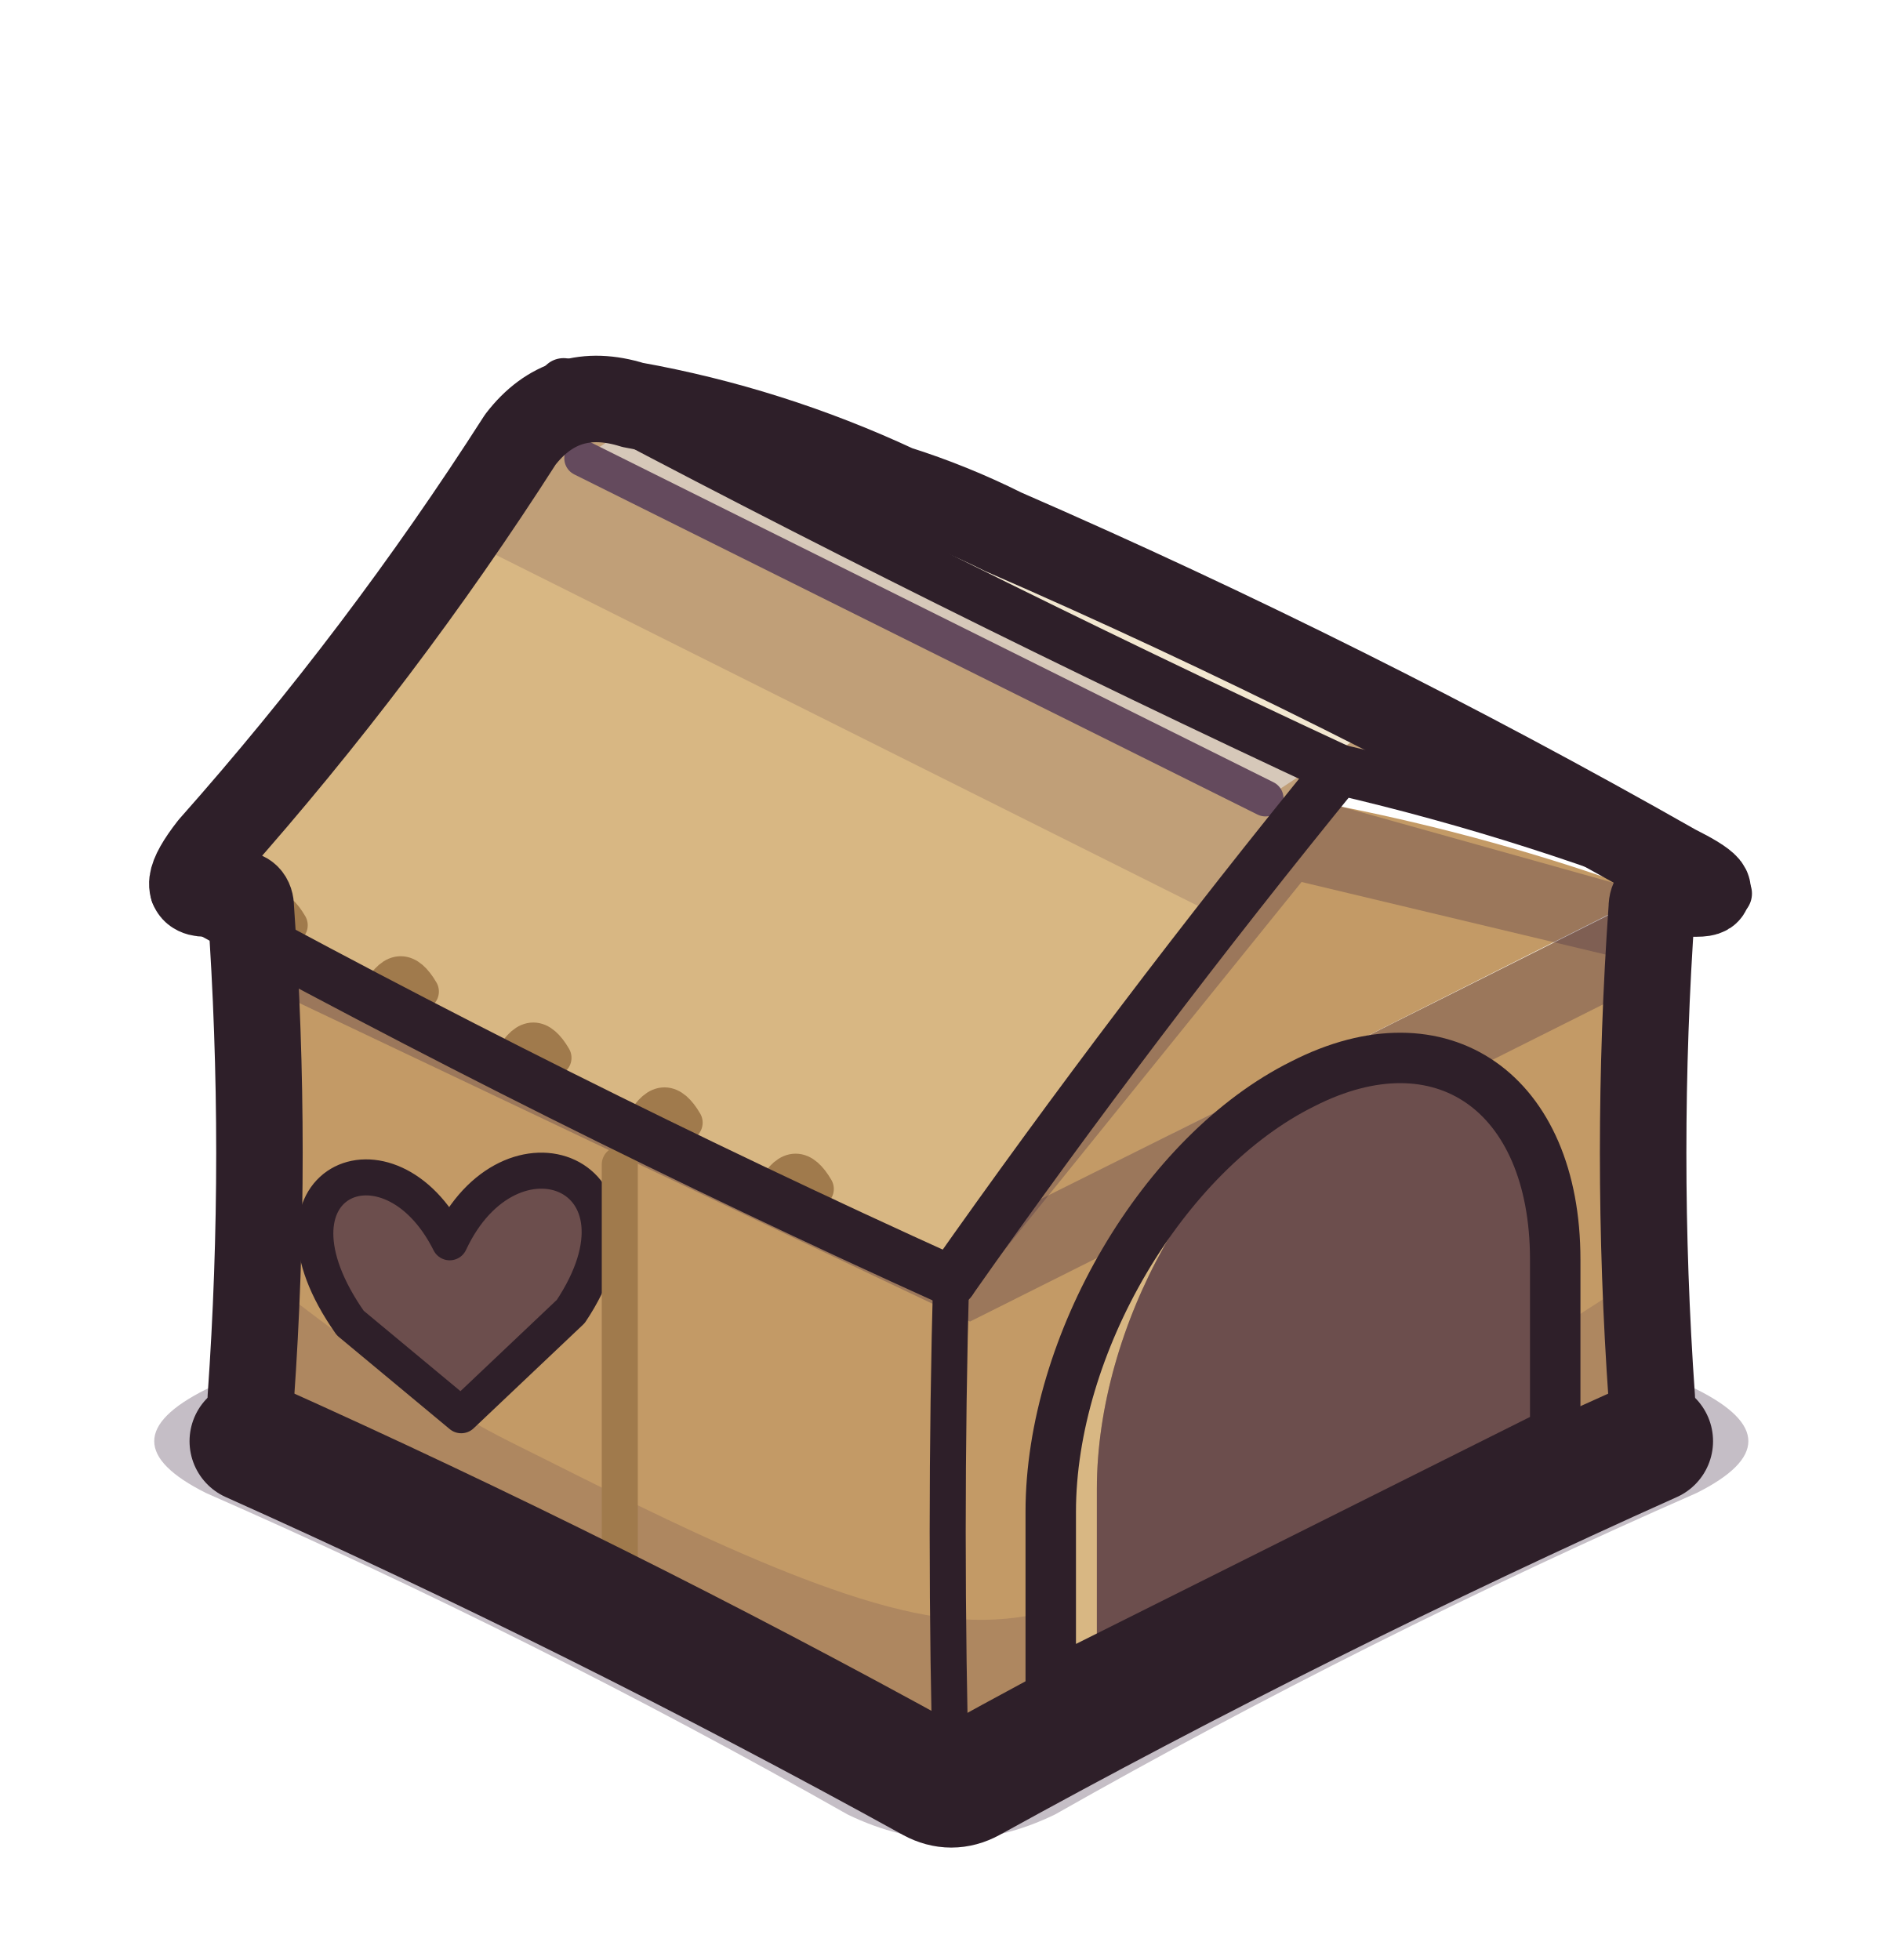
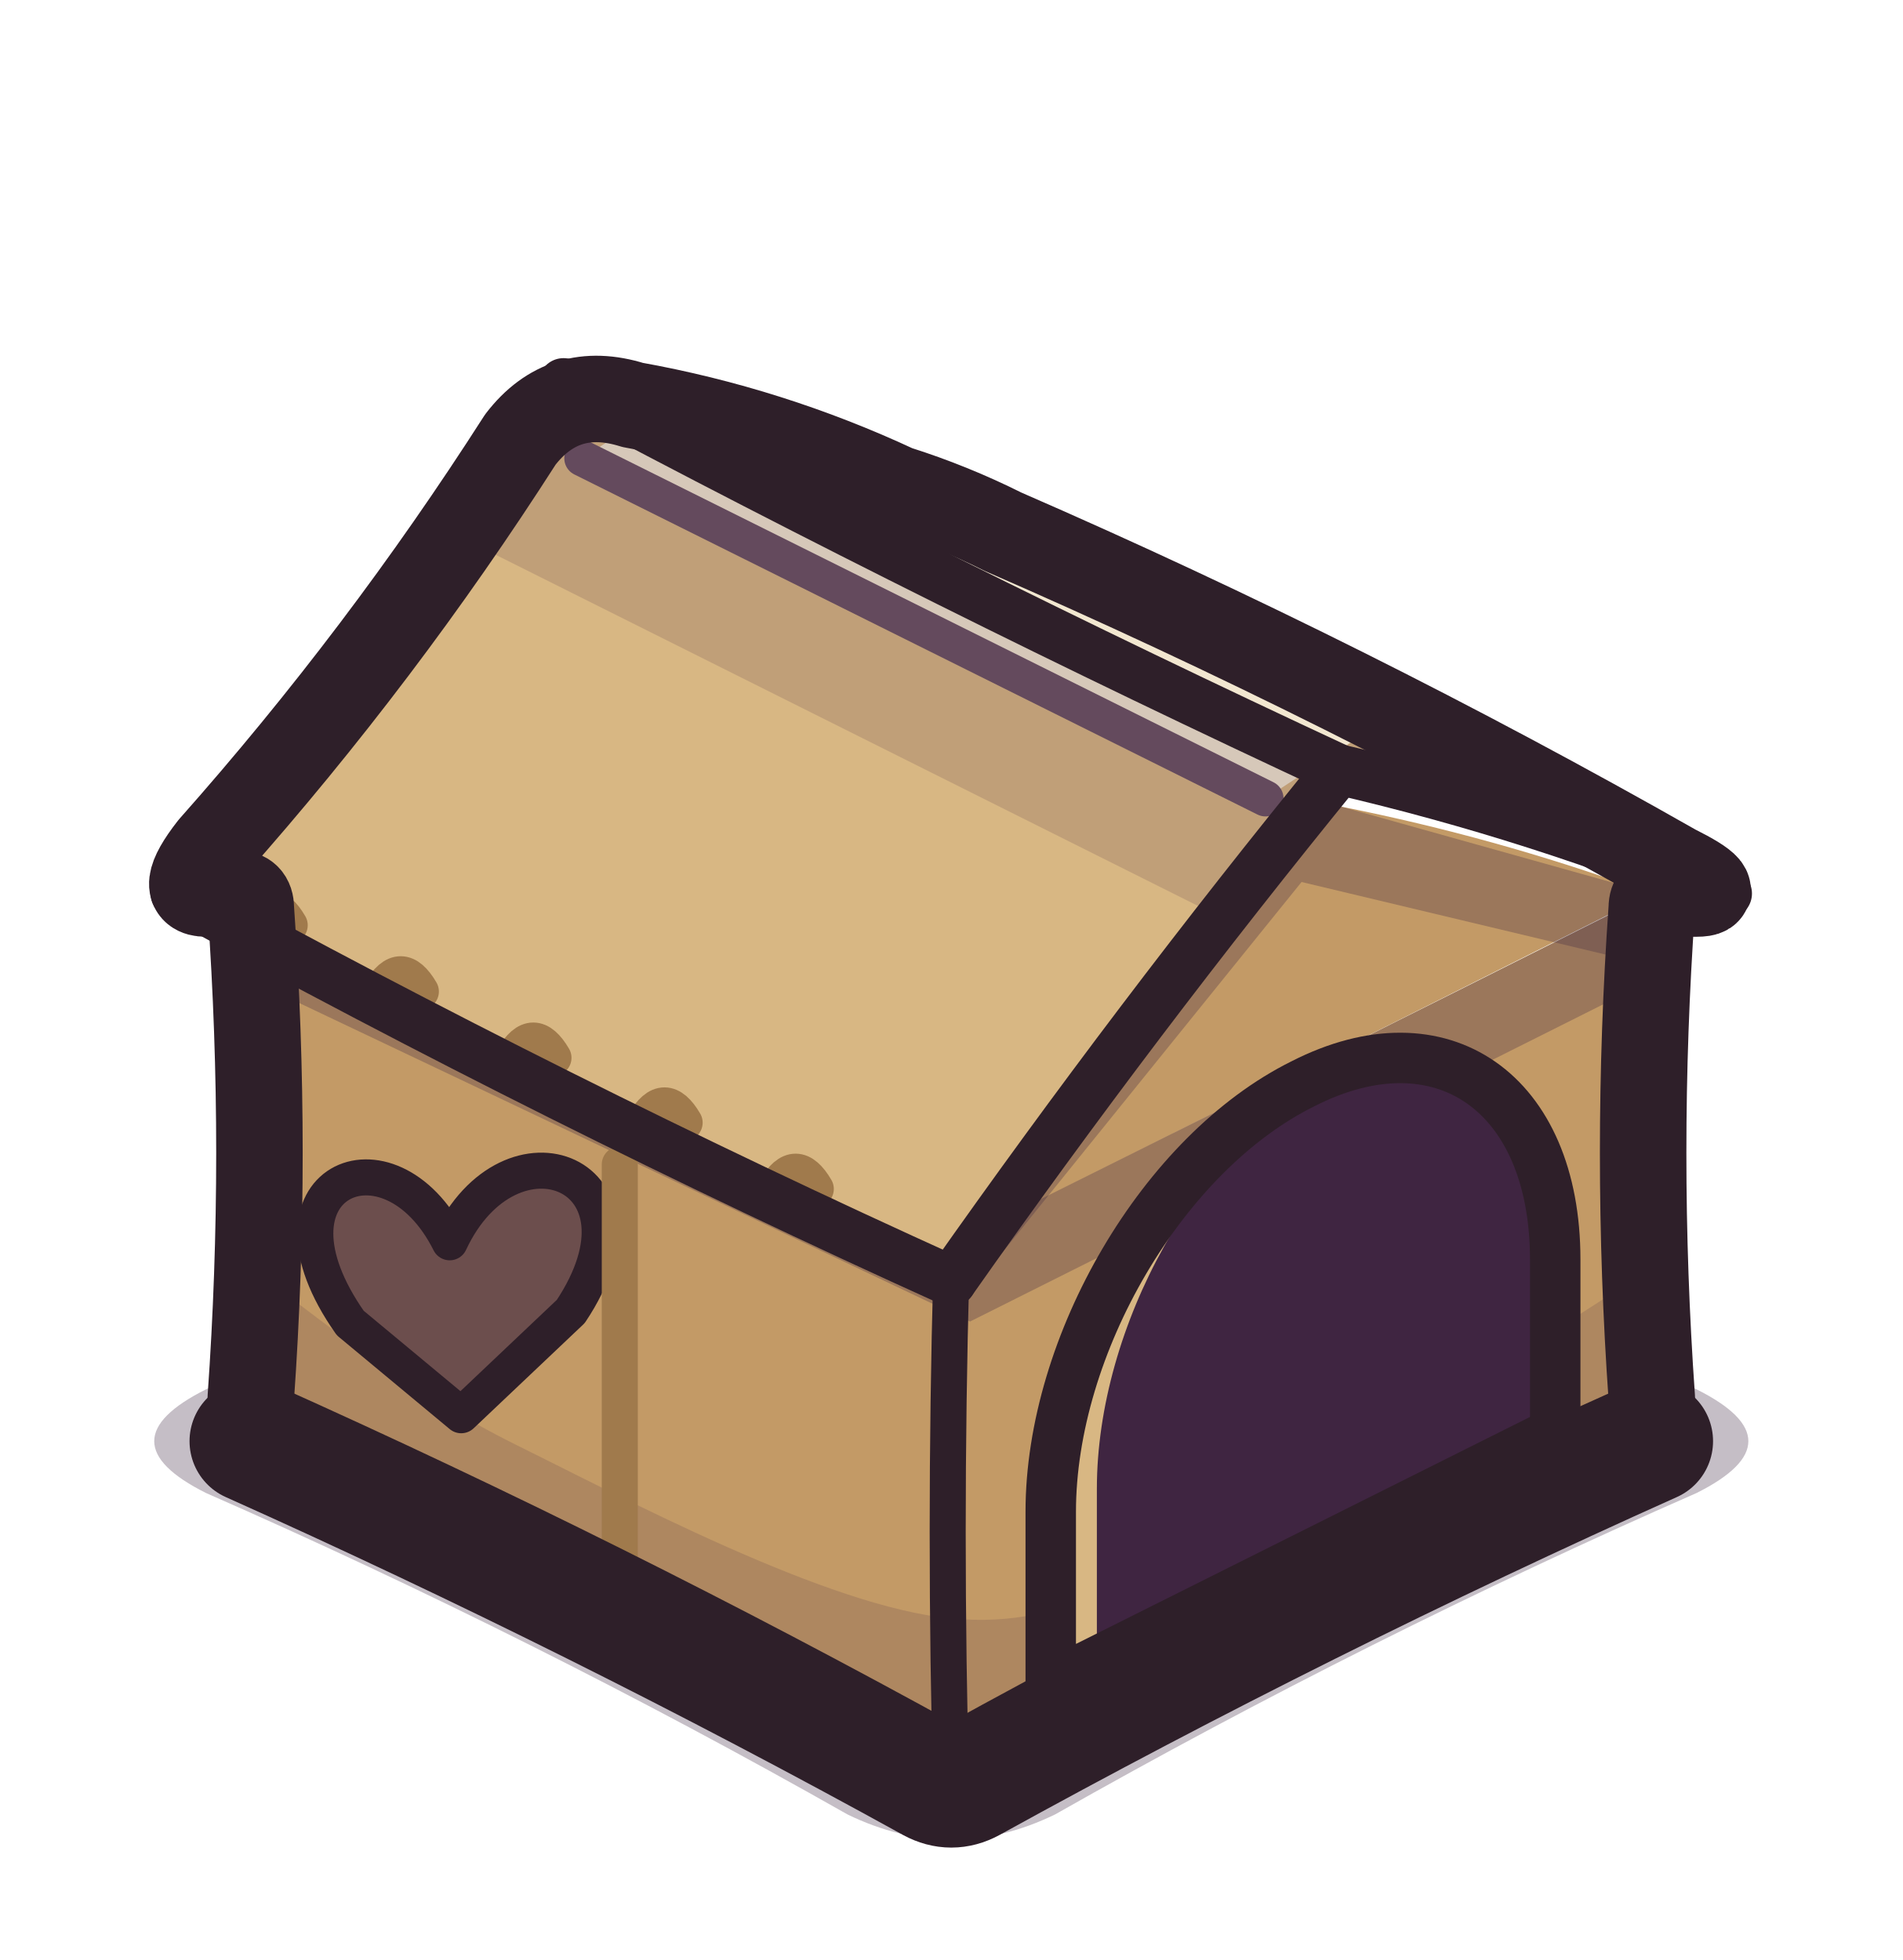
<svg xmlns="http://www.w3.org/2000/svg" viewBox="0 0 132 136" width="132" height="136">
  <defs>
    <clipPath id="house-cheap-walls">
      <path d="M20 63.3Q42.1 74.4 64.2 85.4Q66 86.3 67.8 85.4Q89.9 74.4 112 63.3Q114.6 62 114.6 65Q113.4 81 114.6 97Q114.6 100 112 101.3Q89.1 111.4 67.3 123.6Q66 124.3 64.7 123.6Q42.9 111.4 20 101.3Q17.4 100 17.4 97Q18.6 81 17.4 65Q17.4 62 20 63.3Z" />
    </clipPath>
  </defs>
  <g id="p-shadow">
    <path d="M73.2 74.1Q94.9 86.4 117.7 96.4Q124.9 100 117.7 103.6Q94.9 113.6 73.2 125.9Q66 129.4 58.8 125.9Q37.1 113.6 14.3 103.6Q7.1 100 14.3 96.4Q37.1 86.4 58.8 74.1Q66 70.6 73.2 74.1Z" fill="#3f2541" fill-opacity="0.3" />
  </g>
  <g id="p-walls">
    <path d="M20 63.3Q42.1 74.4 64.2 85.4Q66 86.3 67.8 85.4Q89.9 74.4 112 63.3Q114.6 62 114.6 65Q113.4 81 114.6 97Q114.6 100 112 101.3Q89.1 111.4 67.3 123.6Q66 124.3 64.7 123.6Q42.9 111.4 20 101.3Q17.4 100 17.4 97Q18.6 81 17.4 65Q17.4 62 20 63.3Z" fill="#c39a66" />
    <path d="M66.6 85.5Q76.9 71 88.5 57.5Q90.3 55.2 93.2 56Q103.7 58.1 113.7 61.7Q114.6 62 113.7 62.4Q90.3 74.2 66.9 85.9Q66 86.3 66.6 85.5Z" fill="#c39a66" />
    <path d="M17.4 88C20.3 90 27.2 95.9 35.3 100C43.4 104 57.4 111.5 66 112.3C74.6 113.1 79 108.8 87.1 104.8C95.2 100.7 110.1 90.8 114.6 88L118.6 104L66 129.3L13.4 104Z" fill="#3f2541" fill-opacity="0.16" clip-path="url(#house-cheap-walls)" />
    <path d="M17.4 61L66 85.3L114.6 61L114.6 68L67.3 91.7L17.4 68Z" fill="#3f2541" fill-opacity="0.3" clip-path="url(#house-cheap-walls)" />
    <path d="M114.6 62L90.3 55.2L66 86.3L66 91.3L90.3 61.2L114.6 67Z" fill="#3f2541" fill-opacity="0.3" />
    <path d="M72.9 116.9L72.9 104.9C72.9 93.3 80.7 80 90.4 75.2C100 70.3 107.9 75.8 107.9 87.4L107.9 99.4Z" fill="#d8b783" />
-     <path d="M76.1 115.3L76.1 103.3C76.1 92 83.2 79.3 92 74.9C100.8 70.5 107.9 76.1 107.9 87.4L107.9 99.4Z" fill="#c39a66" />
-     <path d="M76.1 115.3L76.1 103.3C76.1 92 83.2 79.3 92 74.9C100.8 70.5 107.9 76.1 107.9 87.4L107.9 99.4Z" fill="#3f2541" fill-opacity="0.5" />
-     <path d="M76.1 115.3L76.1 103.3C76.1 92 83.2 79.3 92 74.9C100.8 70.5 107.9 76.1 107.9 87.4L107.9 99.4Z" fill="#3f2541" fill-opacity="0.3" />
+     <path d="M76.1 115.3L76.1 103.3C76.1 92 83.2 79.3 92 74.9C100.8 70.5 107.9 76.1 107.9 87.4L107.9 99.4Z" fill="#3f2541" />
    <path d="M31.2 86.2C27 77.8 17.4 82 24.3 91.8L32 98.2L39.6 91C46 81.4 35.4 77.2 31.2 86.2Z" fill="#c39a66" />
    <path d="M31.2 86.2C27 77.8 17.4 82 24.3 91.8L32 98.2L39.6 91C46 81.4 35.4 77.2 31.2 86.2Z" fill="#3f2541" fill-opacity="0.5" />
    <path d="M31.2 86.2C27 77.8 17.4 82 24.3 91.8L32 98.2L39.6 91C46 81.4 35.4 77.2 31.2 86.2Z" fill="#3f2541" fill-opacity="0.3" />
    <path d="M31.2 86.2C27 77.8 17.4 82 24.3 91.8L32 98.2L39.6 91C46 81.4 35.4 77.2 31.2 86.2Z" fill="none" stroke="#2e1f29" stroke-width="2.5" stroke-linecap="round" stroke-linejoin="round" />
    <path d="M43 80.8L43 109.8" fill="none" stroke="#a07a4c" stroke-width="2.5" stroke-linecap="round" stroke-linejoin="round" />
  </g>
  <g id="p-roof">
    <path d="M42.7 28.3Q66.1 40.9 90.2 52.1Q92.9 53.4 95.7 54.4Q105.5 58.5 115.9 60.8Q119.8 62 116.2 60.2Q92.3 49.6 69.6 36.9Q66 35.1 62.2 33.9Q52.3 31.8 42.9 27.8Q39.1 26.6 42.7 28.3Z" fill="#d8b783" />
    <path d="M42.7 28.3Q66.1 40.9 90.2 52.1Q92.9 53.4 95.7 54.4Q105.5 58.5 115.9 60.8Q119.8 62 116.2 60.2Q92.3 49.6 69.6 36.9Q66 35.1 62.2 33.9Q52.3 31.8 42.9 27.8Q39.1 26.6 42.7 28.3Z" fill="#3f2541" fill-opacity="0.16" />
    <path d="M15.8 63.8Q39 76.7 63.3 87.5Q66 88.9 67.8 86.5Q78.6 70.6 91.1 55.8Q92.9 53.4 90.2 52.1Q66.1 40.9 42.7 28.3Q39.1 26.6 36.7 29.7Q24.9 43.7 14.7 58.8Q12.2 62 15.8 63.8Z" fill="#d8b783" />
    <path d="M46.8 27.6L94.2 51.2L87.8 55.4L40.4 31.8Z" fill="#f2e7d0" />
    <path d="M40.4 31.8L87.8 55.4" fill="none" stroke="#6b5263" stroke-width="2.5" stroke-linecap="round" stroke-linejoin="round" />
    <path d="M17.3 64.2Q18.7 61.8 20.1 64.2" fill="none" stroke="#a07a4c" stroke-width="2.5" stroke-linecap="round" stroke-linejoin="round" />
    <path d="M26.4 68.8Q27.8 66.4 29.2 68.8" fill="none" stroke="#a07a4c" stroke-width="2.5" stroke-linecap="round" stroke-linejoin="round" />
    <path d="M35.6 73.4Q37 71 38.4 73.4" fill="none" stroke="#a07a4c" stroke-width="2.5" stroke-linecap="round" stroke-linejoin="round" />
    <path d="M44.7 77.9Q46.1 75.5 47.5 77.9" fill="none" stroke="#a07a4c" stroke-width="2.5" stroke-linecap="round" stroke-linejoin="round" />
    <path d="M53.8 82.5Q55.2 80.1 56.6 82.5" fill="none" stroke="#a07a4c" stroke-width="2.5" stroke-linecap="round" stroke-linejoin="round" />
    <path d="M39.1 26.6L92.9 53.4L85.2 63.9L31.4 37Z" fill="#3f2541" fill-opacity="0.16" />
  </g>
  <g id="p-ink">
    <path d="M39.1 26.6Q65.6 40.7 92.9 53.4" fill="none" stroke="#2e1f29" stroke-width="3.5" stroke-linecap="round" stroke-linejoin="round" />
    <path d="M66 88.9Q78.8 70.7 92.9 53.4Q106.7 56.6 119.8 62" fill="none" stroke="#2e1f29" stroke-width="3.5" stroke-linecap="round" stroke-linejoin="round" />
    <path d="M12.2 62Q38.6 76.5 66 88.9" fill="none" stroke="#2e1f29" stroke-width="3.5" stroke-linecap="round" stroke-linejoin="round" />
    <path d="M66 88.3Q65.5 106.3 66 124.3" fill="none" stroke="#2e1f29" stroke-width="2.5" stroke-linecap="round" stroke-linejoin="round" />
    <path d="M72.9 116.9L72.9 104.9C72.9 93.3 80.7 80 90.4 75.2C100 70.3 107.9 75.8 107.9 87.4L107.9 99.4Z" fill="none" stroke="#2e1f29" stroke-width="3.5" stroke-linecap="round" stroke-linejoin="round" />
    <path d="M43.9 28.1Q53.4 29.8 62.2 33.9Q66 35.1 69.6 36.9Q93.5 47.3 116.2 60.2Q119.8 62 117.7 62Q116.7 62 115.6 62Q114.6 62 114.6 63Q113.4 80 114.6 97Q114.6 100 112 101.3Q89.1 111.4 67.3 123.6Q66 124.3 64.7 123.6Q42.9 111.4 20 101.3Q17.4 100 17.4 97Q18.6 80 17.4 63Q17.4 62 16.4 62Q15.3 62 14.3 62Q12.2 62 14.7 58.8Q26.5 45.5 36.1 30.5Q39.1 26.6 43.9 28.1Z" fill="none" stroke="#2e1f29" stroke-width="6" stroke-linecap="round" stroke-linejoin="round" />
    <path d="M114.6 100Q90.5 110.8 67.3 123.6Q66 124.3 64.7 123.6Q41.5 110.8 17.4 100" fill="none" stroke="#2e1f29" stroke-width="8.5" stroke-linecap="round" stroke-linejoin="round" />
  </g>
</svg>
